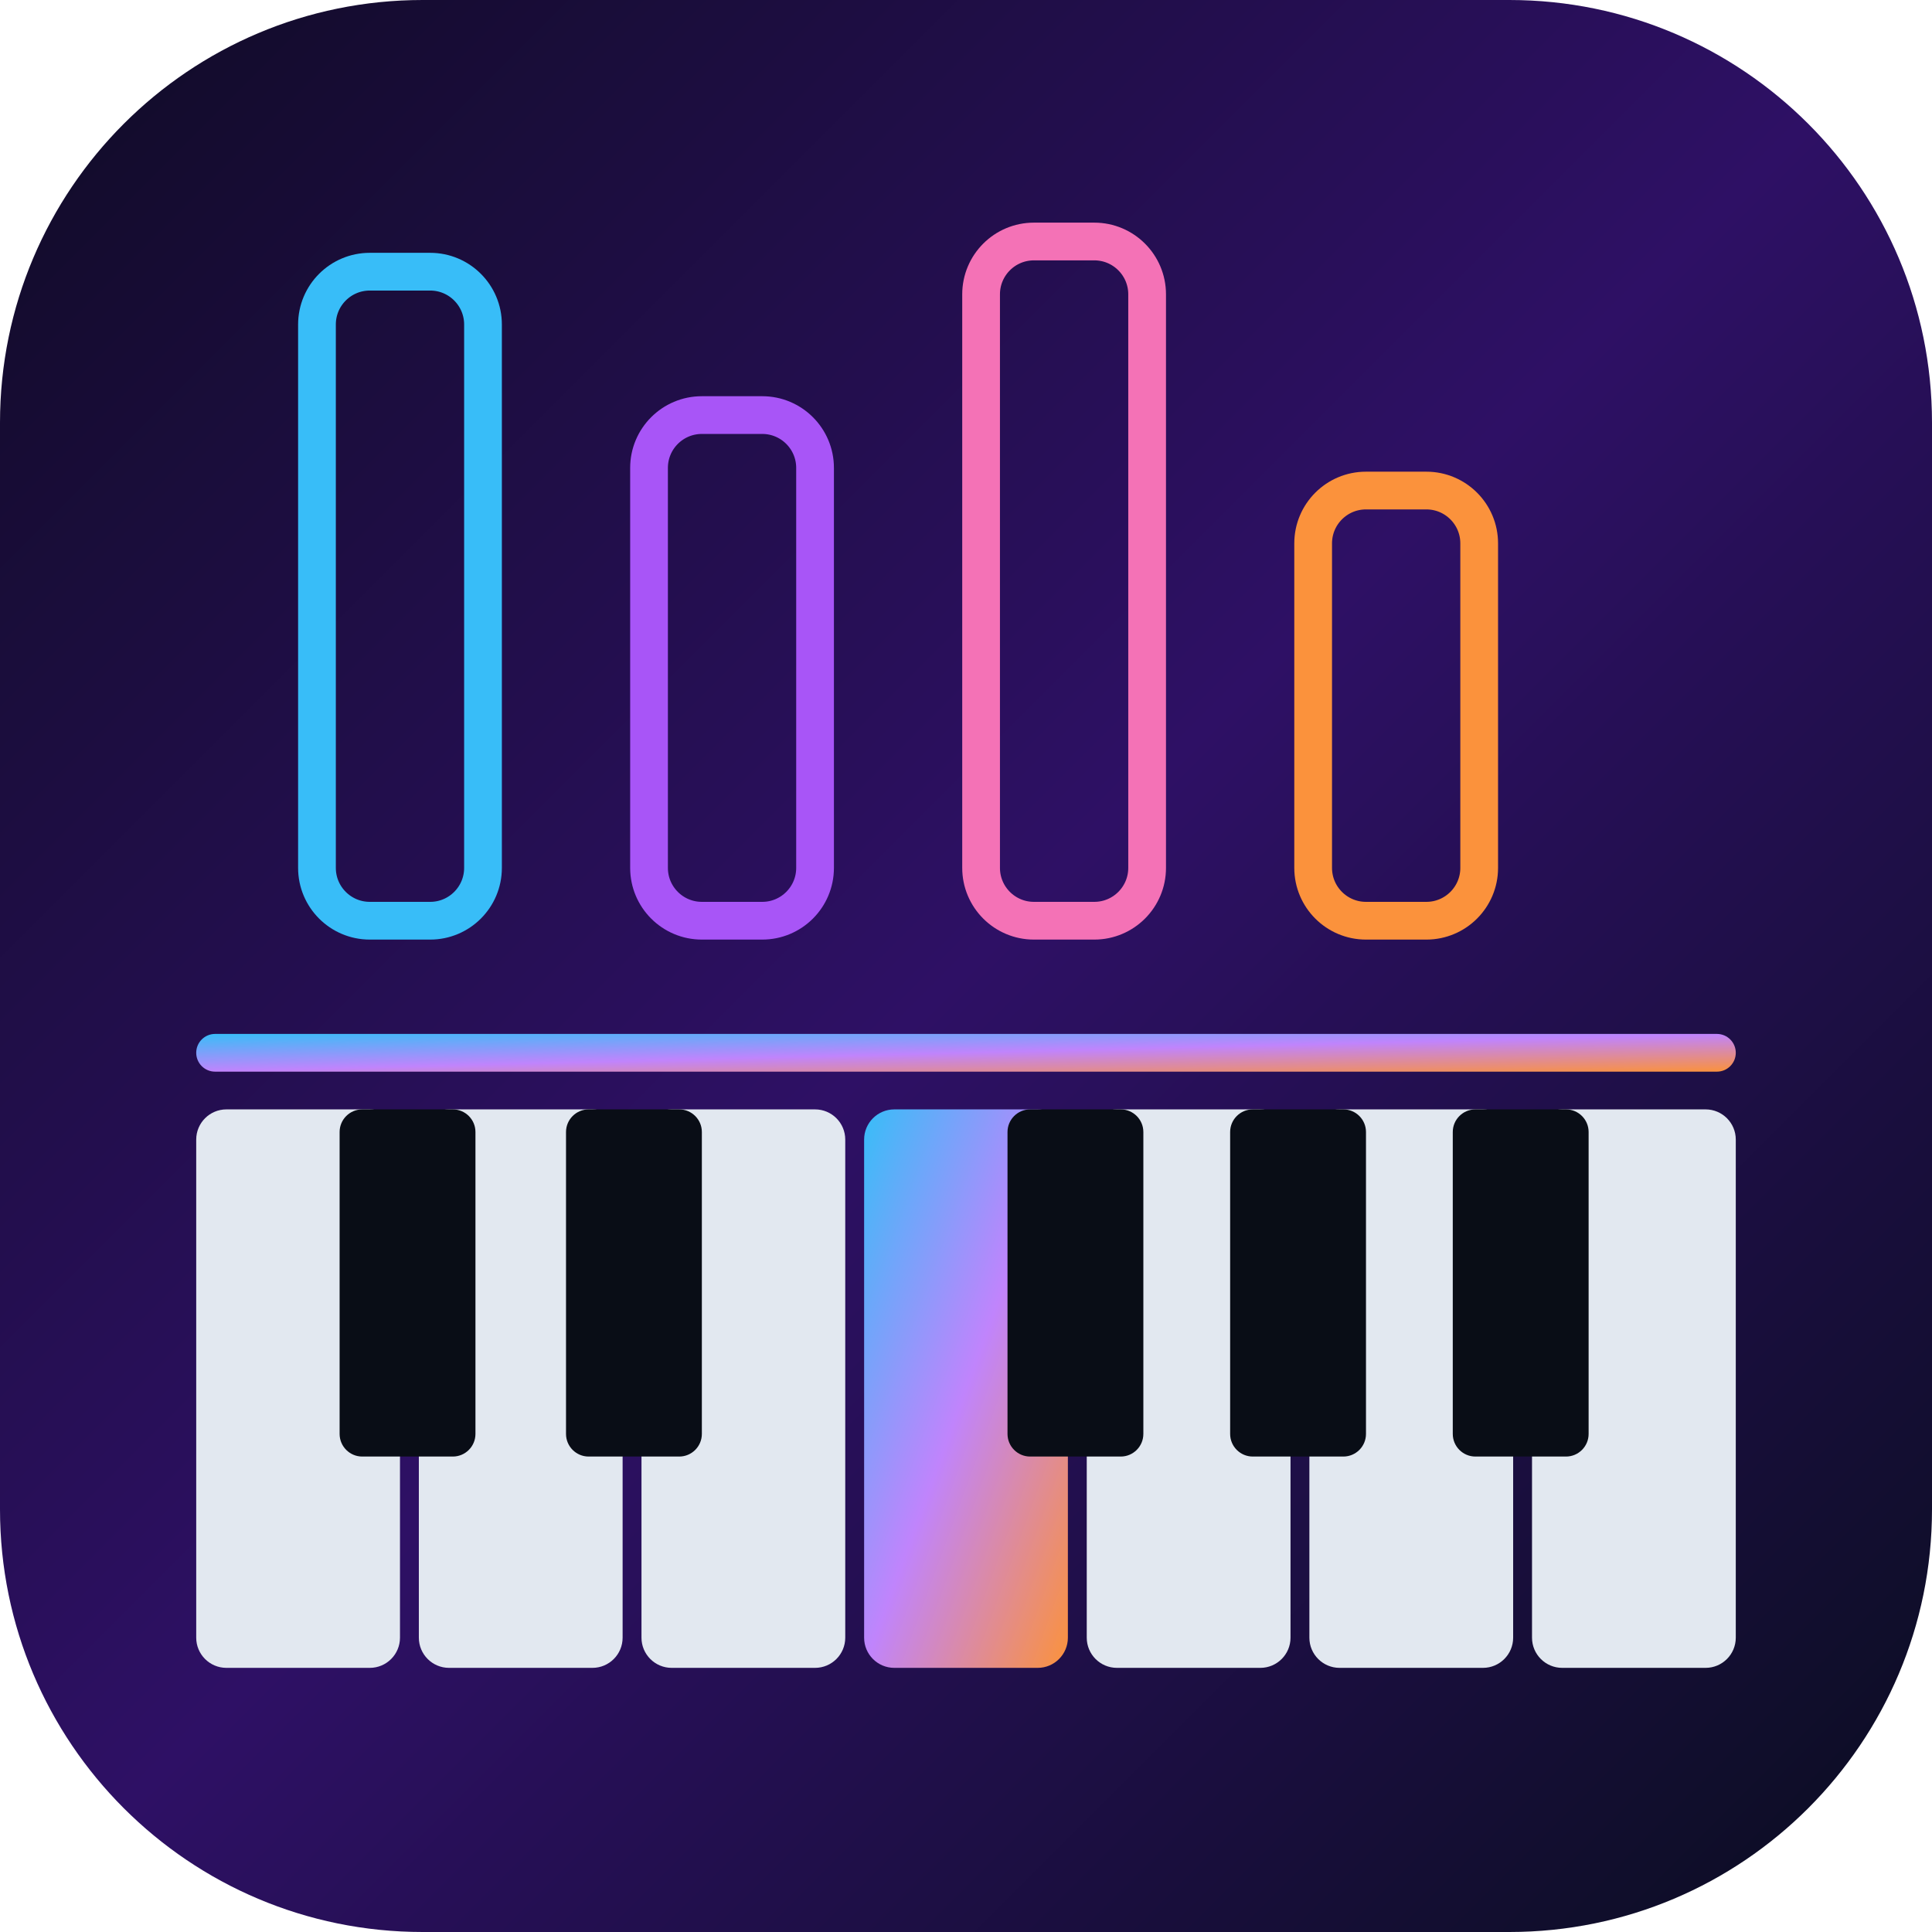
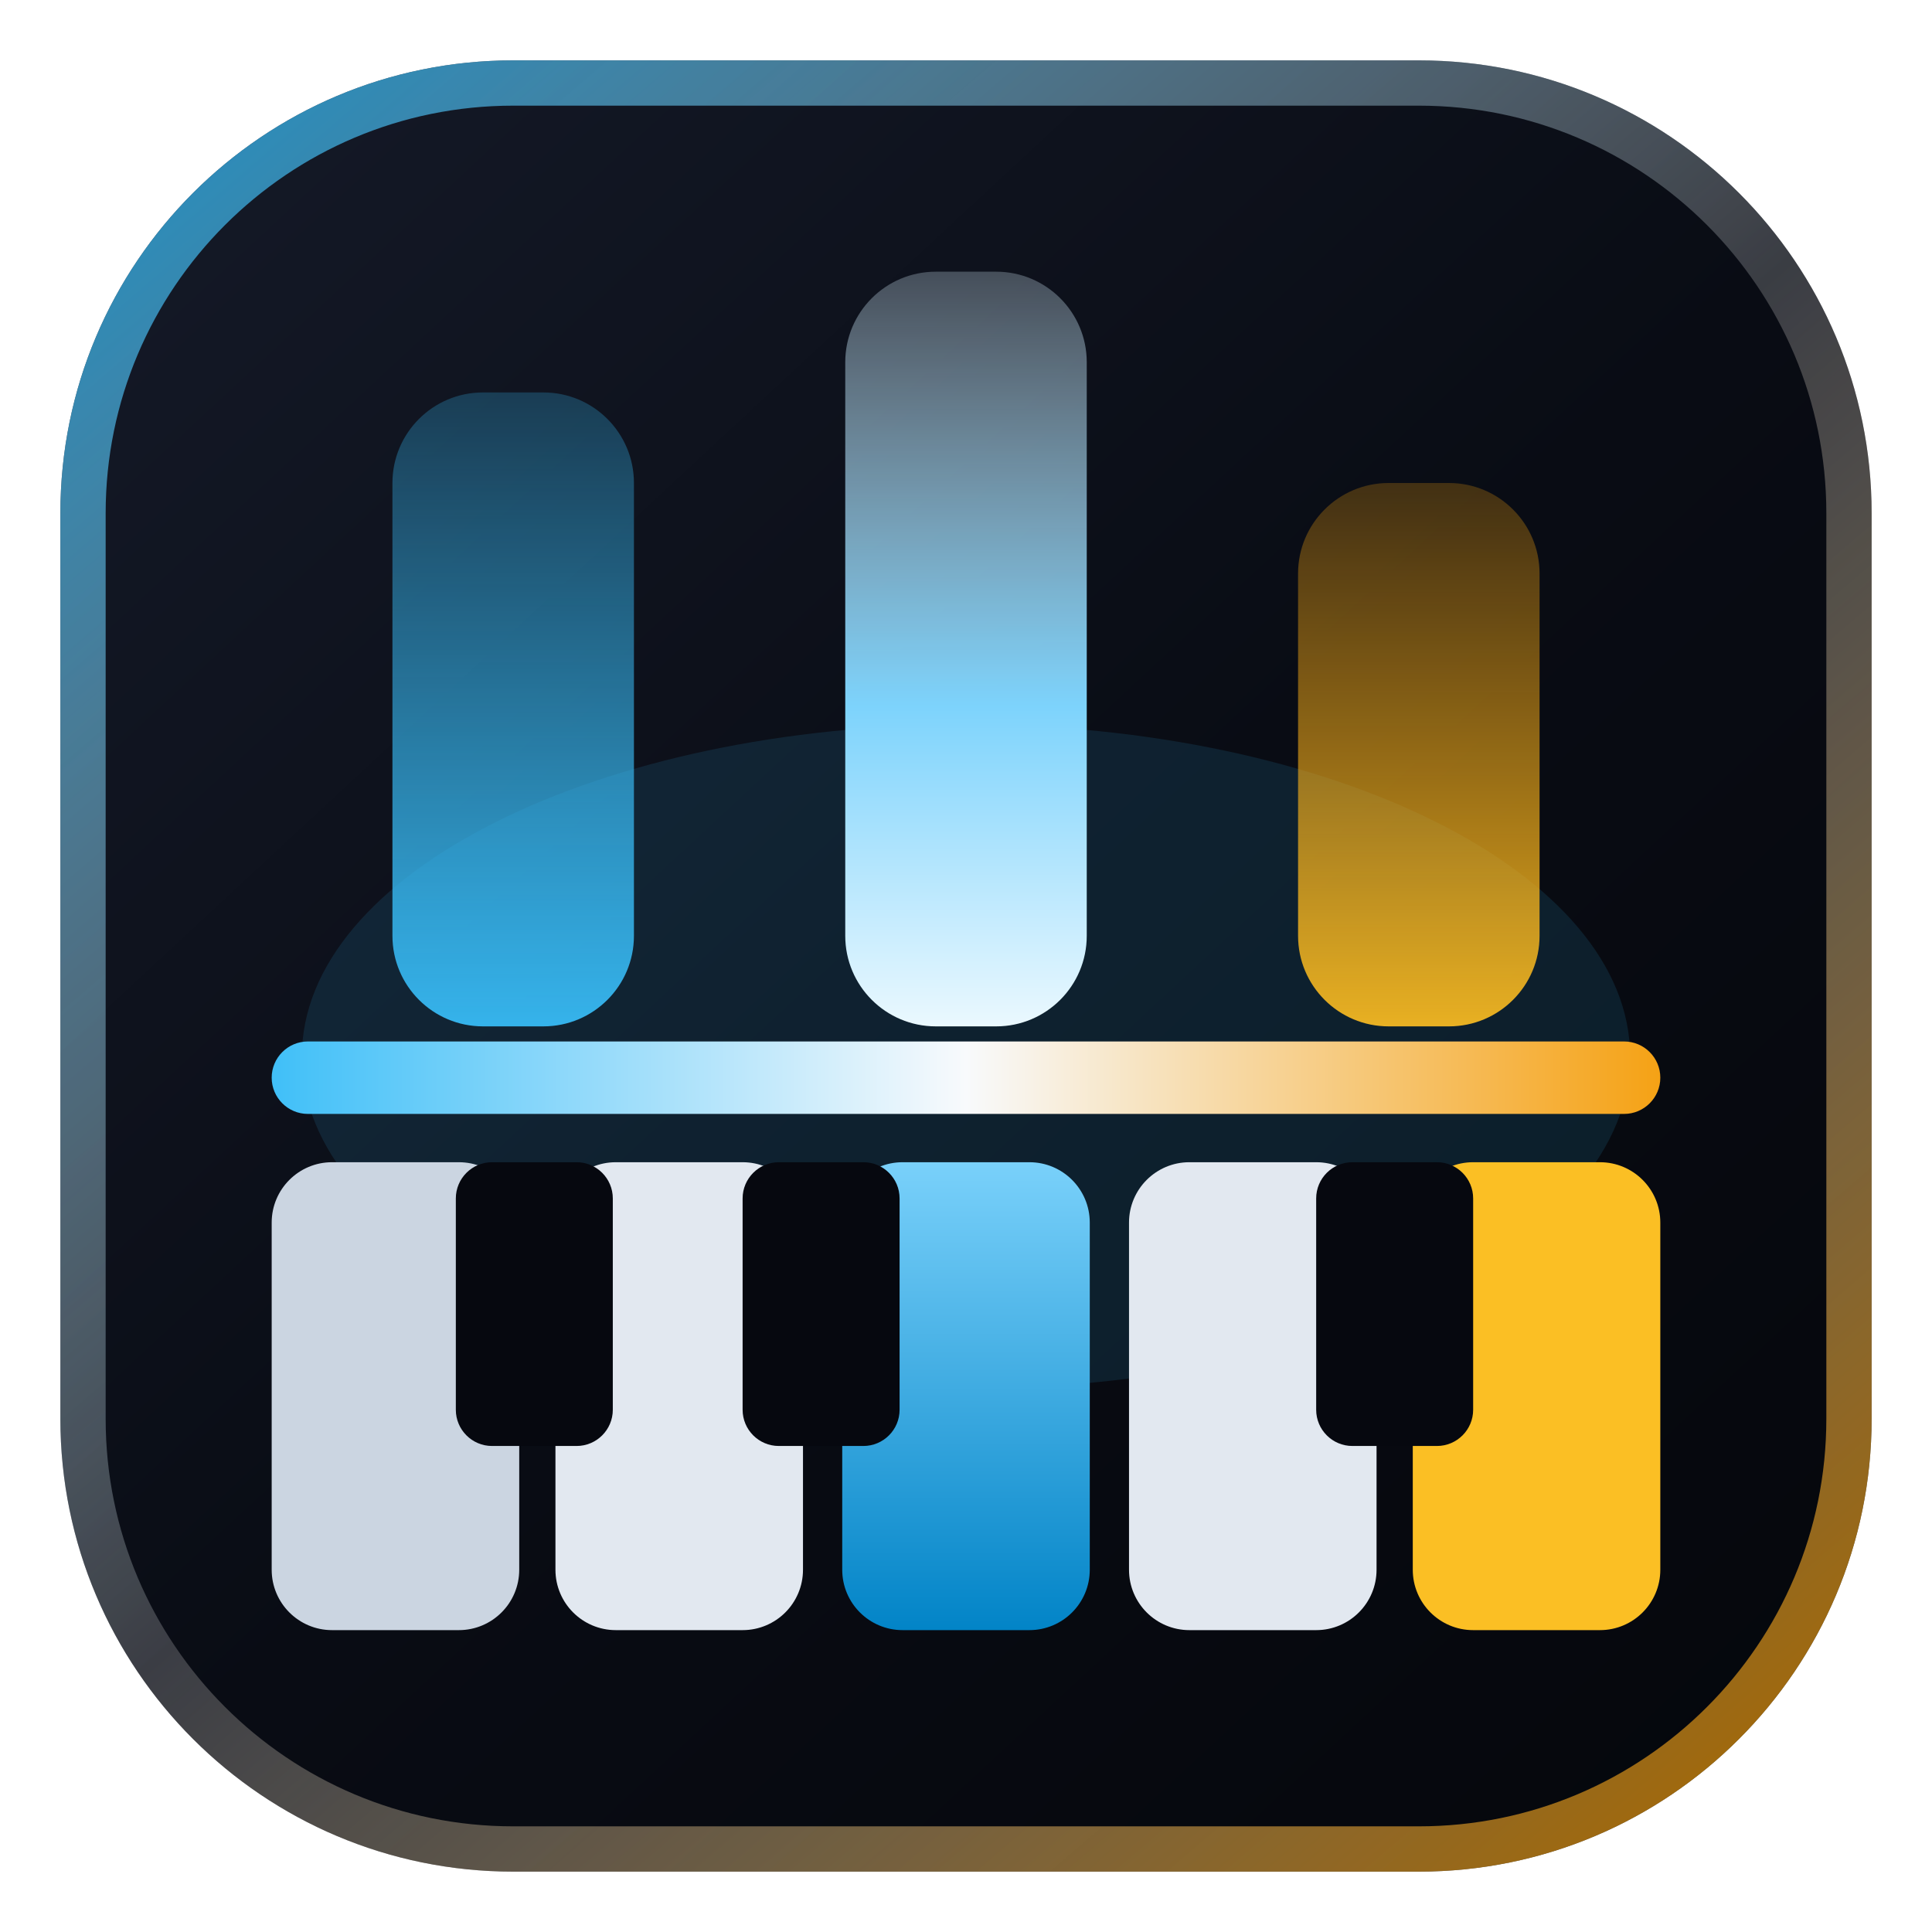
- <svg xmlns="http://www.w3.org/2000/svg" viewBox="0 0 512 512">
+ <svg xmlns="http://www.w3.org/2000/svg" width="512" height="512" viewBox="0 0 64 64" fill="none">
  <defs>
-     <linearGradient id="bg" x1="0" y1="0" x2="1" y2="1">
-       <stop offset="0%" stop-color="#0f0b24" />
-       <stop offset="50%" stop-color="#2e1065" />
-       <stop offset="100%" stop-color="#090d1e" />
+     <linearGradient id="sc-shell" x1="6" y1="4" x2="58" y2="60" gradientUnits="userSpaceOnUse">
+       <stop offset="0%" stop-color="#141927" />
+       <stop offset="52%" stop-color="#090c14" />
+       <stop offset="100%" stop-color="#05070c" />
    </linearGradient>
-     <linearGradient id="glow" x1="0" y1="0" x2="1" y2="1">
+     <linearGradient id="sc-rim" x1="8" y1="4" x2="56" y2="60" gradientUnits="userSpaceOnUse">
+       <stop offset="0%" stop-color="#38bdf8" stop-opacity="0.7" />
+       <stop offset="50%" stop-color="#ffffff" stop-opacity="0.2" />
+       <stop offset="100%" stop-color="#f59e0b" stop-opacity="0.65" />
+     </linearGradient>
+     <linearGradient id="sc-beam-c" x1="17" y1="10" x2="17" y2="36" gradientUnits="userSpaceOnUse">
+       <stop offset="0%" stop-color="#38bdf8" stop-opacity="0.14" />
+       <stop offset="100%" stop-color="#38bdf8" />
+     </linearGradient>
+     <linearGradient id="sc-beam-m" x1="32" y1="8" x2="32" y2="36" gradientUnits="userSpaceOnUse">
+       <stop offset="0%" stop-color="#e0f2fe" stop-opacity="0.22" />
+       <stop offset="55%" stop-color="#7dd3fc" />
+       <stop offset="100%" stop-color="#ffffff" />
+     </linearGradient>
+     <linearGradient id="sc-beam-a" x1="47" y1="14" x2="47" y2="36" gradientUnits="userSpaceOnUse">
+       <stop offset="0%" stop-color="#f59e0b" stop-opacity="0.16" />
+       <stop offset="100%" stop-color="#fbbf24" />
+     </linearGradient>
+     <linearGradient id="sc-horizon" x1="8" y1="36" x2="56" y2="36" gradientUnits="userSpaceOnUse">
      <stop offset="0%" stop-color="#38bdf8" />
-       <stop offset="50%" stop-color="#c084fc" />
-       <stop offset="100%" stop-color="#fb923c" />
+       <stop offset="50%" stop-color="#f8fafc" />
+       <stop offset="100%" stop-color="#f59e0b" />
+     </linearGradient>
+     <linearGradient id="sc-key-lit" x1="32" y1="38" x2="32" y2="54" gradientUnits="userSpaceOnUse">
+       <stop offset="0%" stop-color="#7dd3fc" />
+       <stop offset="100%" stop-color="#0284c7" />
    </linearGradient>
  </defs>
-   <rect width="512" height="512" rx="112" fill="url(#bg)" />
-   <rect x="84" y="72" width="44" height="172" rx="14" fill="none" stroke="#38bdf8" stroke-width="10" />
-   <rect x="172" y="110" width="44" height="134" rx="14" fill="none" stroke="#a855f7" stroke-width="10" />
-   <rect x="260" y="64" width="44" height="180" rx="14" fill="none" stroke="#f472b6" stroke-width="10" />
-   <rect x="348" y="130" width="44" height="114" rx="14" fill="none" stroke="#fb923c" stroke-width="10" />
-   <rect x="52" y="274" width="408" height="10" rx="5" fill="url(#glow)" />
-   <g transform="translate(52, 294)">
-     <rect x="0" y="0" width="54" height="148" rx="8" fill="#e2e8f0" />
-     <rect x="59" y="0" width="54" height="148" rx="8" fill="#e2e8f0" />
-     <rect x="118" y="0" width="54" height="148" rx="8" fill="#e2e8f0" />
-     <rect x="177" y="0" width="54" height="148" rx="8" fill="url(#glow)" />
-     <rect x="236" y="0" width="54" height="148" rx="8" fill="#e2e8f0" />
-     <rect x="295" y="0" width="54" height="148" rx="8" fill="#e2e8f0" />
-     <rect x="354" y="0" width="54" height="148" rx="8" fill="#e2e8f0" />
-     <rect x="38" y="0" width="36" height="92" rx="6" fill="#090d16" />
-     <rect x="98" y="0" width="36" height="92" rx="6" fill="#090d16" />
-     <rect x="215" y="0" width="36" height="92" rx="6" fill="#090d16" />
-     <rect x="274" y="0" width="36" height="92" rx="6" fill="#090d16" />
-     <rect x="333" y="0" width="36" height="92" rx="6" fill="#090d16" />
-   </g>
+   <rect x="2" y="2" width="60" height="60" rx="15" fill="url(#sc-shell)" />
+   <rect x="2.75" y="2.75" width="58.5" height="58.5" rx="14.25" stroke="url(#sc-rim)" stroke-width="1.5" />
+   <ellipse cx="32" cy="35" rx="22" ry="11" fill="#38bdf8" fill-opacity="0.12" />
+   <rect x="13" y="13" width="8" height="21" rx="3" fill="url(#sc-beam-c)" />
+   <rect x="28" y="9" width="8" height="25" rx="3" fill="url(#sc-beam-m)" />
+   <rect x="43" y="16" width="8" height="18" rx="3" fill="url(#sc-beam-a)" />
+   <rect x="9" y="34.5" width="46" height="2.4" rx="1.2" fill="url(#sc-horizon)" />
+   <rect x="9" y="38.5" width="8.2" height="15.5" rx="2" fill="#cbd5e1" />
+   <rect x="18.4" y="38.5" width="8.2" height="15.5" rx="2" fill="#e2e8f0" />
+   <rect x="27.9" y="38.5" width="8.2" height="15.5" rx="2" fill="url(#sc-key-lit)" />
+   <rect x="37.4" y="38.5" width="8.2" height="15.5" rx="2" fill="#e2e8f0" />
+   <rect x="46.8" y="38.5" width="8.2" height="15.5" rx="2" fill="#fbbf24" />
+   <rect x="15.1" y="38.5" width="5.2" height="9.4" rx="1.2" fill="#06080f" />
+   <rect x="24.6" y="38.5" width="5.2" height="9.4" rx="1.2" fill="#06080f" />
+   <rect x="43.6" y="38.5" width="5.2" height="9.4" rx="1.2" fill="#06080f" />
</svg>
